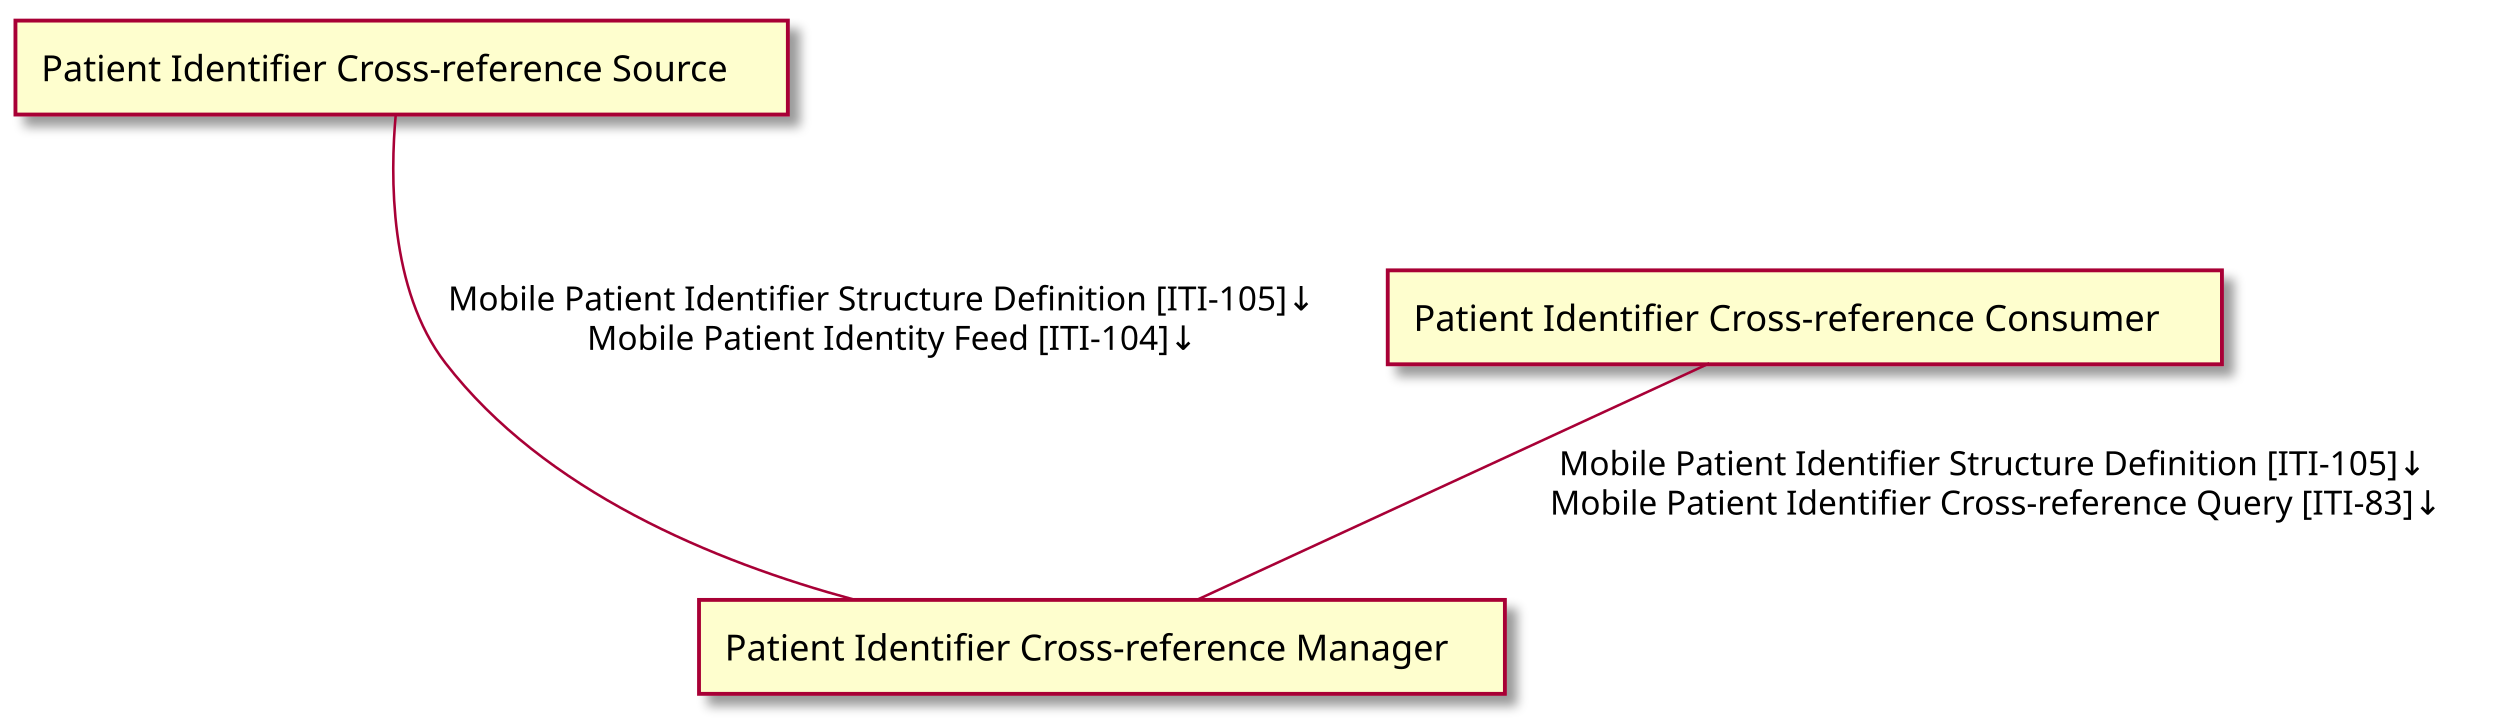
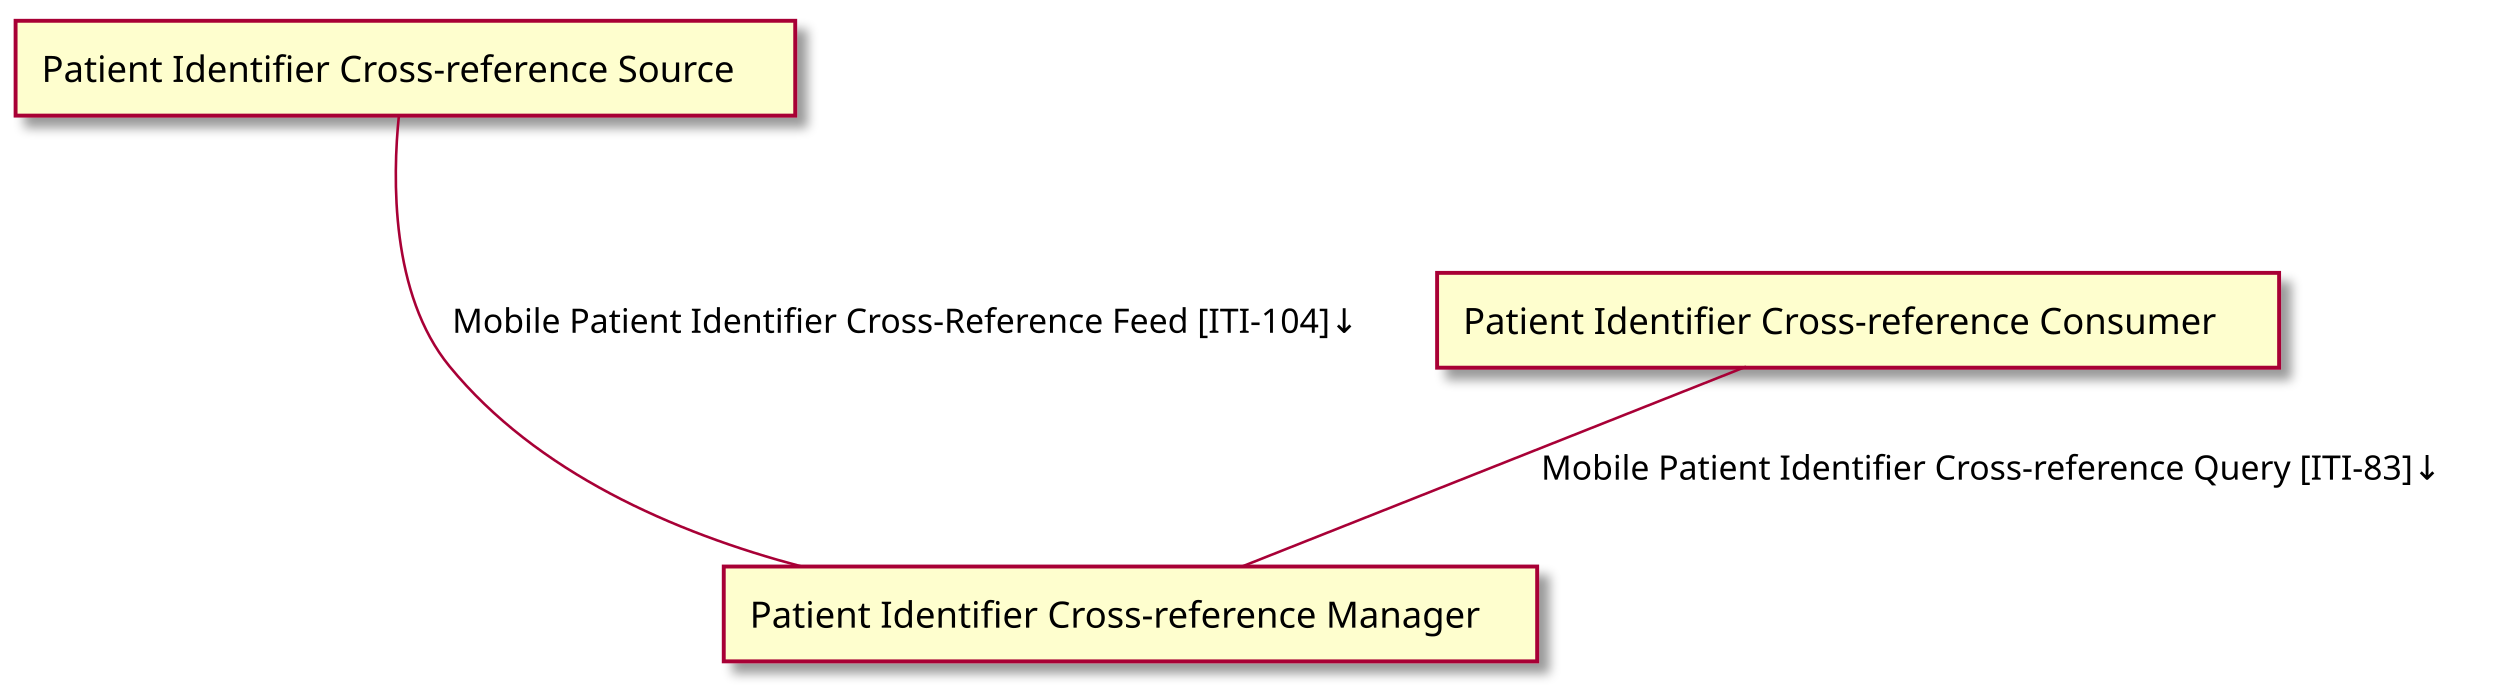
- <svg xmlns="http://www.w3.org/2000/svg" contentScriptType="application/ecmascript" contentStyleType="text/css" height="280px" preserveAspectRatio="none" style="width:971px;height:280px;" version="1.1" viewBox="0 0 971 280" width="971px" zoomAndPan="magnify">
+ <svg xmlns="http://www.w3.org/2000/svg" contentScriptType="application/ecmascript" contentStyleType="text/css" height="265px" preserveAspectRatio="none" style="width:962px;height:265px;" version="1.1" viewBox="0 0 962 265" width="962px" zoomAndPan="magnify">
  <defs>
-     <filter height="300%" id="f9tale8f896r7" width="300%" x="-1" y="-1">
+     <filter height="300%" id="fw00twurvcqkq" width="300%" x="-1" y="-1">
      <feGaussianBlur result="blurOut" stdDeviation="2.0" />
      <feColorMatrix in="blurOut" result="blurOut2" type="matrix" values="0 0 0 0 0 0 0 0 0 0 0 0 0 0 0 0 0 0 .4 0" />
      <feOffset dx="4.0" dy="4.0" in="blurOut2" result="blurOut3" />
      <feBlend in="SourceGraphic" in2="blurOut3" mode="normal" />
    </filter>
  </defs>
  <g>
-     <rect fill="#FEFECE" filter="url(#f9tale8f896r7)" height="36.488" style="stroke: #A80036; stroke-width: 1.5;" width="300" x="6" y="8" />
+     <rect fill="#FEFECE" filter="url(#fw00twurvcqkq)" height="36.488" style="stroke: #A80036; stroke-width: 1.5;" width="300" x="6" y="8" />
    <text fill="#000000" font-family="sans-serif" font-size="14" lengthAdjust="spacingAndGlyphs" textLength="280" x="16" y="31.535">Patient Identifier Cross-reference Source</text>
-     <rect fill="#FEFECE" filter="url(#f9tale8f896r7)" height="36.488" style="stroke: #A80036; stroke-width: 1.5;" width="324" x="539" y="105" />
-     <text fill="#000000" font-family="sans-serif" font-size="14" lengthAdjust="spacingAndGlyphs" textLength="304" x="549" y="128.535">Patient Identifier Cross-reference Consumer</text>
-     <rect fill="#FEFECE" filter="url(#f9tale8f896r7)" height="36.488" style="stroke: #A80036; stroke-width: 1.5;" width="313" x="271.5" y="233" />
-     <text fill="#000000" font-family="sans-serif" font-size="14" lengthAdjust="spacingAndGlyphs" textLength="293" x="281.5" y="256.535">Patient Identifier Cross-reference Manager</text>
-     <path d="M153.75,44.04 C151.52,68.21 151.11,112.65 173,141 C211.4,190.73 276.91,218.09 331.92,232.95 " fill="none" id="Source-Manager" style="stroke: #A80036; stroke-width: 1.0;" />
-     <text fill="#000000" font-family="sans-serif" font-size="13" lengthAdjust="spacingAndGlyphs" textLength="346" x="174" y="120.568">Mobile Patient Identifier Structure Definition [ITI-105]↓</text>
-     <text fill="#000000" font-family="sans-serif" font-size="13" lengthAdjust="spacingAndGlyphs" textLength="242" x="228" y="135.879">Mobile Patient Identity Feed [ITI-104]↓</text>
-     <path d="M663.9,141.12 C611.71,165.21 517.17,208.85 465.02,232.91 " fill="none" id="Consumer-Manager" style="stroke: #A80036; stroke-width: 1.0;" />
-     <text fill="#000000" font-family="sans-serif" font-size="13" lengthAdjust="spacingAndGlyphs" textLength="346" x="605.5" y="184.568">Mobile Patient Identifier Structure Definition [ITI-105]↓</text>
-     <text fill="#000000" font-family="sans-serif" font-size="13" lengthAdjust="spacingAndGlyphs" textLength="357" x="602" y="199.879">Mobile Patient Identifier Cross-reference Query [ITI-83]↓</text>
+     <rect fill="#FEFECE" filter="url(#fw00twurvcqkq)" height="36.488" style="stroke: #A80036; stroke-width: 1.5;" width="324" x="553" y="105" />
+     <text fill="#000000" font-family="sans-serif" font-size="14" lengthAdjust="spacingAndGlyphs" textLength="304" x="563" y="128.535">Patient Identifier Cross-reference Consumer</text>
+     <rect fill="#FEFECE" filter="url(#fw00twurvcqkq)" height="36.488" style="stroke: #A80036; stroke-width: 1.5;" width="313" x="278.5" y="218" />
+     <text fill="#000000" font-family="sans-serif" font-size="14" lengthAdjust="spacingAndGlyphs" textLength="293" x="288.5" y="241.535">Patient Identifier Cross-reference Manager</text>
+     <path d="M153.52,44.22 C151.02,68.61 150.28,113.31 173,141 C206.49,181.81 259.11,204.91 308.44,217.98 " fill="none" id="Source-Manager" style="stroke: #A80036; stroke-width: 1.0;" />
+     <text fill="#000000" font-family="sans-serif" font-size="13" lengthAdjust="spacingAndGlyphs" textLength="360" x="174" y="128.068">Mobile Patient Identifier Cross-Reference Feed [ITI-104]↓</text>
+     <path d="M671.86,141.1 C619.25,161.96 530.82,197.01 478.19,217.88 " fill="none" id="Consumer-Manager" style="stroke: #A80036; stroke-width: 1.0;" />
+     <text fill="#000000" font-family="sans-serif" font-size="13" lengthAdjust="spacingAndGlyphs" textLength="357" x="593" y="184.568">Mobile Patient Identifier Cross-reference Query [ITI-83]↓</text>
  </g>
</svg>
